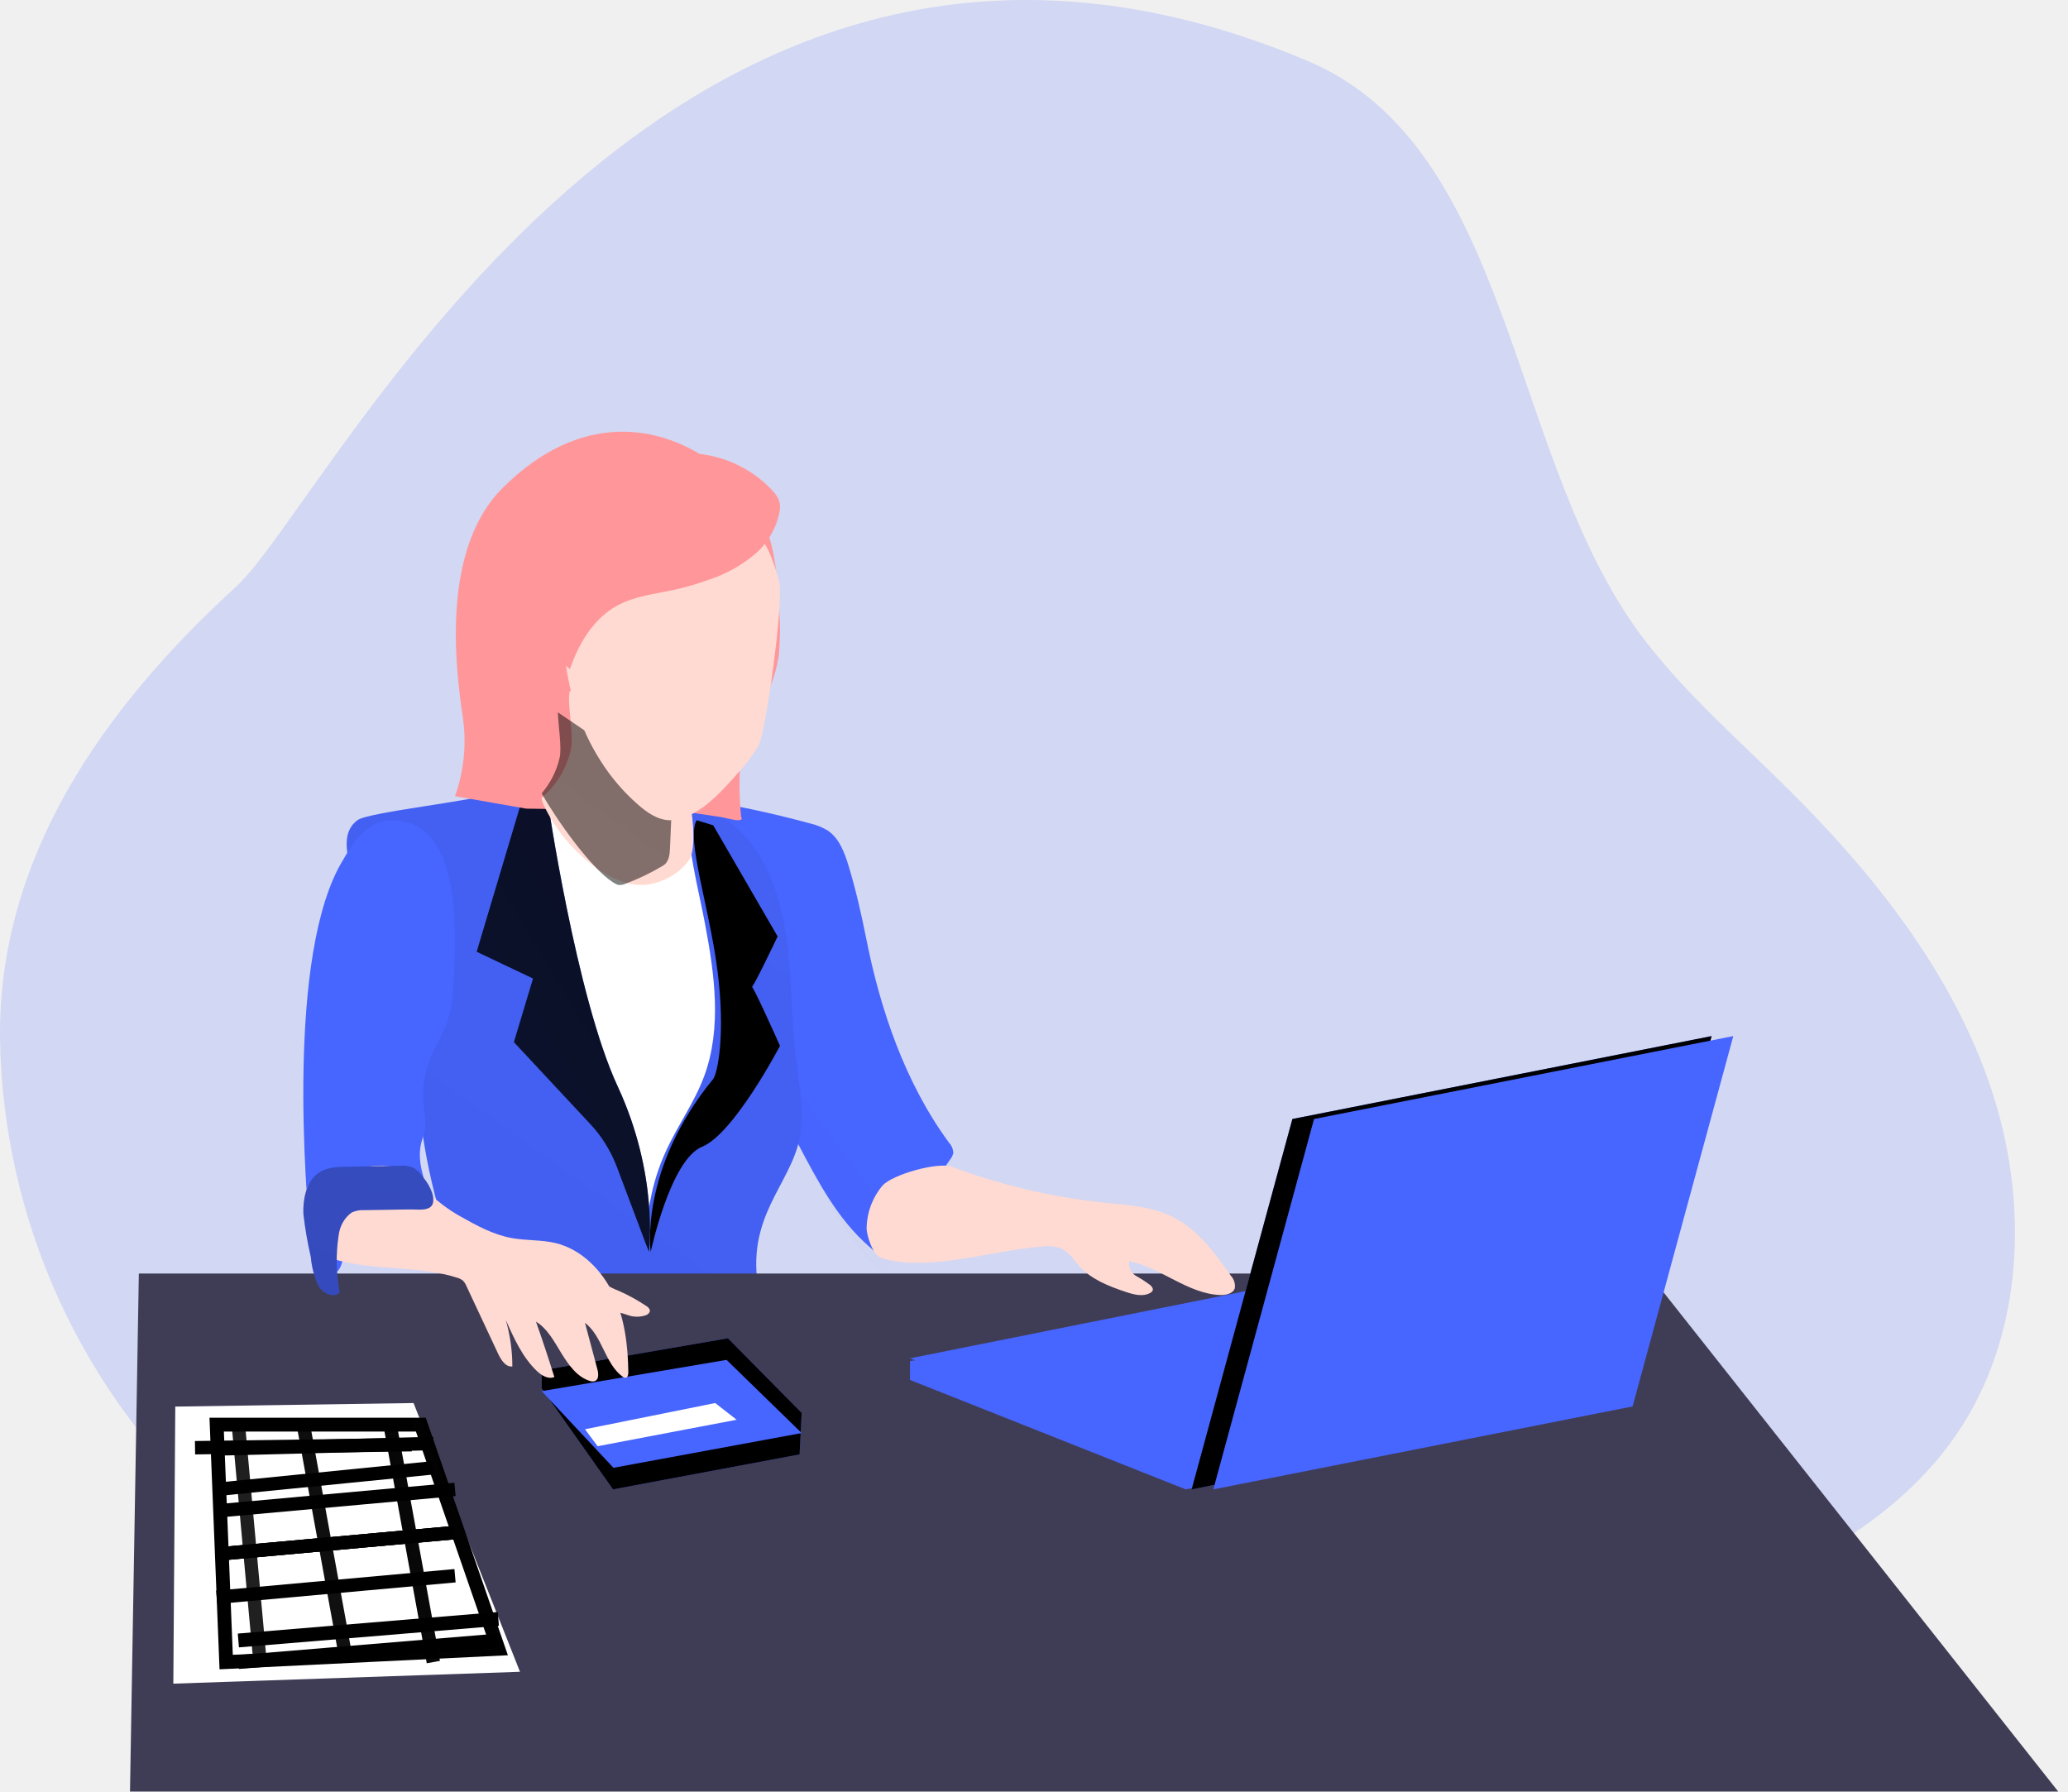
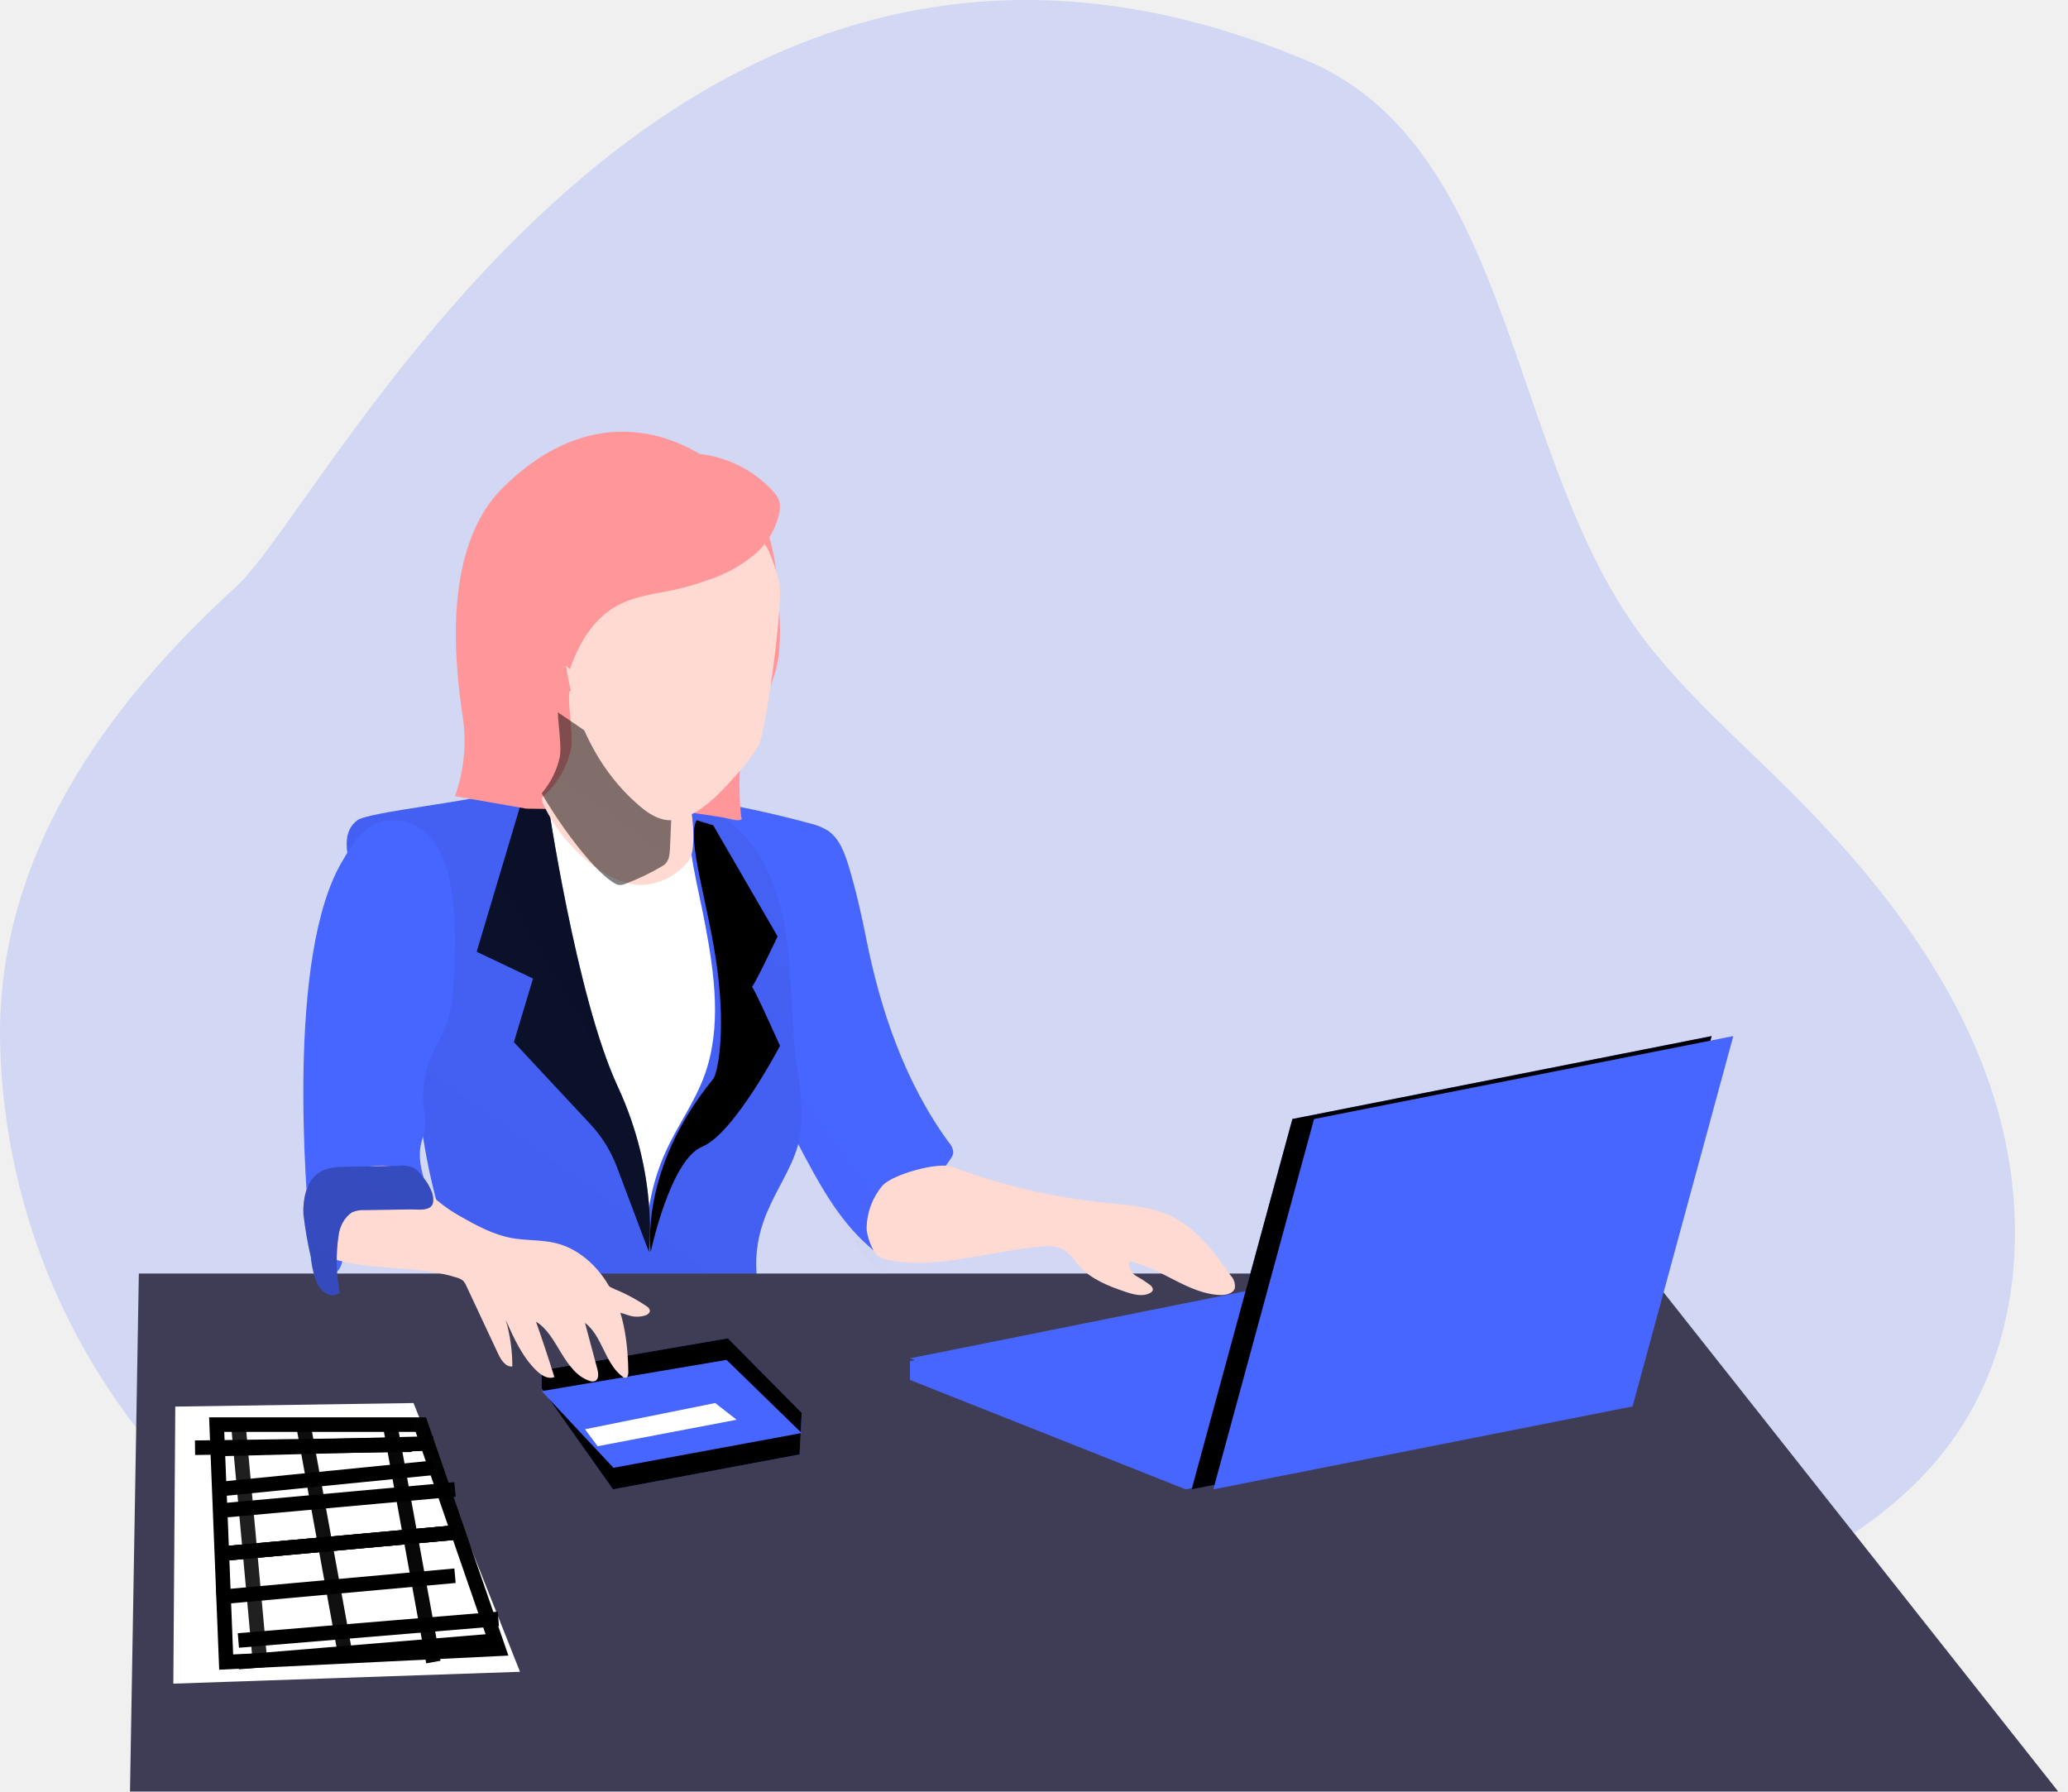
<svg xmlns="http://www.w3.org/2000/svg" width="142" height="123" viewBox="0 0 142 123" fill="none">
  <g id="Welcome">
    <g id="Fintech">
      <g id="Home-Section">
        <g id="Section-1">
          <g id="Single-Feature">
            <g id="accountant">
              <path id="Path" opacity="0.18" d="M15.021 104.104C5.633 95.722 0.189 83.814 0.001 71.258C-0.112 58.862 7.075 48.617 16.236 40.257C22.76 34.276 45.879 -14.32 89.768 4.175C104.099 10.216 103.497 31.843 113.055 44.107C115.922 47.793 119.479 50.887 122.797 54.188C128.69 60.036 134.004 66.734 136.673 74.591C139.342 82.448 139.03 91.626 134.344 98.473C130.349 104.311 123.743 107.819 117.104 110.288C100.122 116.6 81.614 117.496 63.503 116.929C46.976 116.411 27.414 115.034 15.021 104.104Z" fill="#4765FF" />
              <path id="Path_2" d="M65.458 79.162C65.424 79.314 65.356 79.458 65.258 79.58C63.804 81.718 62.249 83.78 60.593 85.766C60.538 85.844 60.464 85.906 60.377 85.945C60.198 85.974 60.017 85.909 59.898 85.772C59.814 85.702 59.733 85.635 59.653 85.558C57.526 83.701 56.156 81.113 54.834 78.595C54.257 77.498 53.687 76.401 53.11 75.308C52.596 74.391 52.159 73.434 51.802 72.445C51.281 70.873 51.165 69.203 51.053 67.55C50.823 64.217 49.858 60.641 48.634 57.374C48.308 56.498 47.962 55.647 47.605 54.831C50.29 55.243 52.95 55.806 55.572 56.519C56.013 56.615 56.435 56.781 56.824 57.011C57.617 57.539 57.985 58.513 58.264 59.431C58.761 61.062 59.135 62.722 59.471 64.396C60.447 69.347 62.157 74.355 65.171 78.462C65.349 78.651 65.451 78.901 65.458 79.162Z" fill="#4765FF" />
              <path id="Path_3" d="M63.971 82.689C63.937 82.85 63.867 83.001 63.766 83.129C62.769 84.609 61.726 86.043 60.637 87.434C58.41 85.481 56.974 82.76 55.589 80.112C54.984 78.958 54.387 77.804 53.783 76.654C53.245 75.691 52.787 74.684 52.413 73.644C51.867 71.991 51.746 70.235 51.629 68.497C51.387 64.991 50.376 61.23 49.094 57.795C50.709 58.135 52.343 58.535 53.614 58.879C54.074 58.982 54.515 59.156 54.922 59.396C55.757 59.955 56.146 60.975 56.439 61.941C56.945 63.658 57.364 65.401 57.695 67.162C58.725 72.372 60.516 77.638 63.67 81.954C63.857 82.153 63.964 82.415 63.971 82.689Z" fill="url(#paint0_linear_6482_1128)" />
              <path id="Path_4" d="M52.067 58.625C53.333 60.63 53.86 63.007 54.122 65.356C54.384 67.704 54.355 70.081 54.628 72.418C54.822 74.114 55.166 75.812 55.004 77.511C54.682 80.915 51.497 82.981 51.974 87.721C52.046 88.427 49.324 87.569 48.707 87.925C47.961 88.36 47.068 88.455 46.197 88.536C41.804 88.949 37.261 89.324 33.075 87.95C32.621 87.833 32.2 87.617 31.842 87.318C31.512 86.955 31.267 86.524 31.125 86.057C30.332 83.928 29.722 81.738 29.299 79.51C28.919 77.479 28.693 75.424 28.292 73.397C27.858 71.211 27.22 69.069 26.387 66.998C25.907 65.804 25.355 64.618 25.186 63.343C24.881 61.083 22.676 57.657 24.555 56.304C25.322 55.746 32.681 54.98 33.879 54.457C34.489 54.182 35.117 53.946 35.758 53.751C37.046 53.43 38.376 53.3 39.703 53.366C40.957 53.362 42.209 53.48 43.439 53.719C44.587 53.967 45.591 54.606 46.688 54.856C48.928 55.338 50.87 56.699 52.067 58.625Z" fill="#4765FF" />
              <path id="Path_5" d="M52.067 58.625C53.333 60.63 53.86 63.007 54.122 65.356C54.384 67.704 54.355 70.081 54.628 72.418C54.822 74.114 55.166 75.812 55.004 77.511C54.682 80.915 51.497 82.981 51.974 87.721C52.046 88.427 49.324 87.569 48.707 87.925C47.961 88.36 47.068 88.455 46.197 88.536C41.804 88.949 37.261 89.324 33.075 87.95C32.621 87.833 32.2 87.617 31.842 87.318C31.512 86.955 31.267 86.524 31.125 86.057C30.332 83.928 29.722 81.738 29.299 79.51C28.919 77.479 28.693 75.424 28.292 73.397C27.858 71.211 27.22 69.069 26.387 66.998C25.907 65.804 25.355 64.618 25.186 63.343C24.881 61.083 22.676 57.657 24.555 56.304C25.322 55.746 32.681 54.98 33.879 54.457C34.489 54.182 35.117 53.946 35.758 53.751C37.046 53.43 38.376 53.3 39.703 53.366C40.957 53.362 42.209 53.48 43.439 53.719C44.587 53.967 45.591 54.606 46.688 54.856C48.928 55.338 50.87 56.699 52.067 58.625Z" fill="url(#paint1_linear_6482_1128)" />
              <path id="Path_6" d="M8.926 123H141.33L113.209 87.434H9.534L8.926 123Z" fill="#3F3D56" />
              <path id="Path_7" d="M8.926 123H141.33L113.209 87.434H9.534L8.926 123Z" fill="url(#paint2_linear_6482_1128)" />
              <path id="Path_8" d="M37.195 94.083V95.321L42.092 102.253L54.905 99.853L55.048 97.002L49.983 91.879L37.195 94.083Z" fill="#4765FF" />
              <path id="Path_9" d="M37.195 94.083V95.321L42.092 102.253L54.905 99.853L55.048 97.002L49.983 91.879L37.195 94.083Z" fill="url(#paint3_linear_6482_1128)" />
              <path id="Path_10" d="M31.1 68.07C31.066 68.772 30.939 69.468 30.722 70.141C30.427 70.991 29.916 71.76 29.586 72.596C29.129 73.682 28.96 74.857 29.094 76.019C29.19 76.497 29.221 76.984 29.189 77.47C29.14 77.826 29 78.15 28.916 78.495C28.64 79.676 29.068 80.889 29.492 82.032C28.346 82.368 27.242 82.815 26.195 83.366L25.911 83.533C24.779 84.183 23.942 85.203 23.56 86.397C23.451 86.814 23.33 87.333 22.887 87.426C22.676 87.454 22.461 87.405 22.289 87.287C21.532 86.817 21.373 85.864 21.297 85.01C21.036 82.06 19.594 65.476 23.568 59.018C24.022 58.278 24.984 56.207 27.115 56.318C28.769 56.403 29.787 57.424 30.4 58.89C31.456 61.445 31.293 65.355 31.1 68.07Z" fill="#4765FF" />
              <path id="Path_11" d="M29.635 68.172C29.606 68.852 29.498 69.526 29.314 70.178C29.063 71.002 28.629 71.746 28.349 72.556C27.96 73.608 27.817 74.746 27.93 75.871C28.012 76.335 28.039 76.807 28.011 77.277C27.969 77.622 27.85 77.936 27.779 78.27C27.544 79.414 27.908 80.589 28.268 81.696C27.295 82.021 26.356 82.454 25.466 82.988C25.145 77.105 24.991 66.232 27.631 61.345C27.879 60.886 28.3 59.904 29.044 59.277C29.938 61.755 29.799 65.543 29.635 68.172Z" fill="url(#paint4_linear_6482_1128)" />
              <path id="Path_12" d="M37.195 54.166C37.296 54.901 37.352 55.641 37.364 56.383C37.675 63.09 39.909 69.558 42.686 75.65C43.205 76.675 43.614 77.755 43.905 78.869C44.055 79.645 44.141 80.432 44.163 81.223L44.434 85.952C44.292 83.585 44.73 81.219 45.71 79.066C46.52 77.277 47.687 75.696 48.36 73.865C49.576 70.559 49.065 66.882 48.409 63.416C47.951 60.944 47.091 57.961 47.317 55.453C47.419 55.428 41.657 53.586 38.707 53.361C38.087 53.284 37.485 53.604 37.195 54.166Z" fill="white" />
              <path id="Path_13" d="M35.724 55.316L32.73 65.343L36.599 67.181L35.285 71.548L40.556 77.2C41.335 78.039 41.948 79.031 42.36 80.12L44.554 85.952C44.554 85.952 45.261 80.712 42.411 74.582C39.562 68.452 37.583 54.831 37.583 54.831L35.724 55.316Z" fill="#4765FF" />
              <path id="Path_14" d="M35.724 55.316L32.73 65.343L36.599 67.181L35.285 71.548L40.556 77.2C41.335 78.039 41.948 79.031 42.36 80.12L44.554 85.952C44.554 85.952 45.261 80.712 42.411 74.582C39.562 68.452 37.583 54.831 37.583 54.831L35.724 55.316Z" fill="url(#paint5_linear_6482_1128)" />
              <path id="Path_15" d="M47.833 56.313L48.973 56.659L53.395 64.29C53.395 64.29 51.612 68.049 51.612 67.745C51.612 67.441 53.559 71.801 53.559 71.801C53.559 71.801 50.399 77.843 48.213 78.728C46.026 79.612 44.681 85.952 44.681 85.952C44.681 85.952 43.867 80.3 48.962 74.088C49.258 73.743 49.833 71.062 49.266 66.64C48.7 62.218 47.099 57.626 47.833 56.313Z" fill="#4765FF" />
              <path id="Path_16" d="M47.833 56.313L48.973 56.659L53.395 64.29C53.395 64.29 51.612 68.049 51.612 67.745C51.612 67.441 53.559 71.801 53.559 71.801C53.559 71.801 50.399 77.843 48.213 78.728C46.026 79.612 44.681 85.952 44.681 85.952C44.681 85.952 43.867 80.3 48.962 74.088C49.258 73.743 49.833 71.062 49.266 66.64C48.7 62.218 47.099 57.626 47.833 56.313Z" fill="url(#paint6_linear_6482_1128)" />
              <path id="Path_17" d="M31.763 49.134C31.329 46.128 30.195 37.795 34.511 33.501C39.823 28.205 45.407 28.998 49.319 32.038C50.78 33.107 51.925 34.585 52.623 36.303C53.234 37.916 53.377 39.672 53.464 41.391C53.581 42.563 53.588 43.744 53.485 44.917C53.332 46.057 52.958 47.153 52.385 48.136C52.182 48.483 51.956 48.813 51.76 49.167C51.22 50.197 50.9 51.338 50.824 52.511C50.747 53.681 50.768 54.856 50.887 56.022C50.904 56.216 51.02 56.219 50.821 56.3C50.658 56.325 50.493 56.314 50.335 56.267C50.038 56.219 49.748 56.132 49.455 56.088C48.519 55.953 47.587 55.806 46.661 55.66L36.132 55.517L31.242 54.661C31.874 52.898 32.053 50.993 31.763 49.134Z" fill="#FF979A" />
              <path id="Path_18" d="M31.766 48.075C31.333 45.231 30.198 37.352 34.516 33.291C39.83 28.283 45.417 29.033 49.331 31.908C51.364 33.443 52.751 35.669 53.223 38.158C53.432 39.19 53.541 40.239 53.551 41.292C53.576 42.589 53.551 44.169 53.08 45.39C52.779 46.2 52.241 46.898 51.864 47.677C51.376 48.809 51.055 50.004 50.91 51.225C50.711 52.416 50.738 53.632 50.99 54.812C50.239 54.906 49.295 54.629 48.544 54.518C47.919 54.432 47.294 54.339 46.668 54.245L36.134 54.11L31.242 53.301C31.875 51.634 32.056 49.832 31.766 48.075Z" fill="url(#paint7_linear_6482_1128)" />
              <path id="Path_19" d="M47.334 59.023C46.643 59.987 45.519 60.621 44.265 60.755C44.174 60.76 44.083 60.76 43.993 60.755C43.676 60.751 43.362 60.709 43.058 60.629C42.227 60.392 41.459 60.001 40.801 59.48C39.292 58.35 38.102 56.904 37.333 55.266C37.259 55.124 37.212 54.972 37.195 54.816C37.195 54.719 37.499 54.535 37.898 54.078C38.538 53.309 38.982 52.419 39.196 51.474C39.381 50.775 39.101 49.05 39.073 48.095C39.073 47.692 39.073 47.425 39.207 47.422C39.519 47.443 39.817 47.551 40.059 47.731C41.478 48.624 42.662 49.793 43.527 51.153L43.721 51.474C44.185 52.215 44.529 53.015 44.742 53.847C44.924 54.729 45.875 54.304 46.983 54.567C47.133 54.603 47.255 54.837 47.354 55.18C47.67 56.285 47.725 58.526 47.334 59.023Z" fill="#FFDAD2" />
              <path id="Path_20" d="M46.109 55.508C46.109 55.622 46.109 55.743 46.109 55.843C46.071 56.647 46.042 57.451 46.004 58.255C45.986 58.684 45.934 59.173 45.55 59.417C44.729 59.911 43.857 60.333 42.945 60.676C42.779 60.754 42.589 60.778 42.406 60.743C42.286 60.69 42.172 60.628 42.063 60.559C40.53 59.554 38.204 56.265 37.195 54.467C37.8 53.752 38.218 52.925 38.42 52.045C38.595 51.395 38.33 49.791 38.304 48.904C38.985 49.366 40.88 50.655 42.506 51.747C43.652 52.521 44.665 53.197 45.018 53.422C45.258 53.557 45.476 53.721 45.666 53.911C46.013 54.382 46.169 54.946 46.109 55.508Z" fill="url(#paint8_linear_6482_1128)" />
              <path id="Path_21" d="M40.773 87.737C41.193 87.922 41.557 88.181 41.96 88.389C42.157 88.49 42.364 88.579 42.563 88.656C43.198 88.942 43.799 89.275 44.357 89.65C44.501 89.725 44.6 89.845 44.63 89.981C44.616 90.114 44.516 90.231 44.367 90.29C43.971 90.433 43.517 90.433 43.12 90.29C42.729 90.147 42.315 90.049 41.89 89.999C41.72 89.999 41.557 89.999 41.383 89.999C41.201 89.97 41.027 89.914 40.87 89.834C40.089 89.42 39.44 88.865 38.976 88.213C38.812 88.044 38.709 87.843 38.68 87.63C38.68 87.419 38.943 87.444 39.156 87.436C39.719 87.418 40.278 87.522 40.773 87.737Z" fill="#FFDAD2" />
              <path id="Path_22" d="M65.386 80.117C68.743 81.372 72.247 82.195 75.814 82.567C77.403 82.731 79.047 82.819 80.482 83.523C82.21 84.374 83.411 86.003 84.51 87.576C84.731 87.809 84.833 88.129 84.788 88.445C84.667 88.811 84.184 88.924 83.788 88.909C81.551 88.825 79.728 87.029 77.535 86.583C77.462 86.983 77.648 87.386 78 87.591C78.345 87.785 78.678 88.001 78.996 88.237C79.102 88.336 79.201 88.482 79.146 88.603C79.109 88.672 79.052 88.729 78.981 88.763C78.476 89.048 77.846 88.88 77.297 88.694C76.125 88.303 74.924 87.832 74.096 86.912C73.73 86.488 73.408 85.963 72.892 85.722C72.441 85.554 71.953 85.507 71.478 85.586C68.22 85.842 64.06 87.233 60.882 86.47C60.672 86.432 60.472 86.352 60.292 86.236C59.89 85.941 59.483 84.776 59.509 84.265C59.533 83.208 59.921 82.192 60.607 81.387C61.318 80.617 64.401 79.759 65.389 80.102" fill="#FFDAD2" />
              <path id="Path_23" d="M62.484 94.739L81.421 102.253L110.09 96.364L91.553 88.916L62.484 93.441V94.739Z" fill="#4765FF" />
              <path id="Path_24" d="M62.484 93.256L81.421 100.771L110.09 94.884L91.553 87.434L62.484 93.256Z" fill="#4765FF" />
              <path id="Path_25" d="M62.484 93.256L81.421 100.771L110.09 94.884L91.553 87.434L62.484 93.256Z" fill="url(#paint9_linear_6482_1128)" />
              <path id="Path_26" d="M42.124 100.771L55.048 98.385L49.89 93.362L37.195 95.507L42.124 100.771Z" fill="#4765FF" />
              <path id="Path_27" d="M28.396 96.325L35.705 114.776L11.902 115.59L12.036 96.569L28.396 96.325Z" fill="white" />
              <path id="Path_28" d="M31.603 83.506C32.707 84.133 33.87 84.764 35.125 84.996C36.141 85.186 37.193 85.102 38.194 85.353C39.92 85.787 41.322 87.189 42.106 88.839C42.89 90.489 43.121 92.383 43.144 94.207C43.144 94.367 43.103 94.588 42.952 94.588C42.875 94.588 42.801 94.56 42.742 94.508C41.535 93.618 41.366 91.721 40.166 90.816L41.02 94.006C41.097 94.299 41.13 94.698 40.858 94.812C40.748 94.854 40.627 94.854 40.516 94.812C39.629 94.546 39.044 93.709 38.551 92.911C38.058 92.113 37.598 91.216 36.803 90.737C37.249 92.004 37.67 93.271 38.065 94.538C37.653 94.717 37.193 94.436 36.862 94.124C35.876 93.181 35.29 91.885 34.731 90.622C35.029 91.658 35.18 92.732 35.18 93.812C34.724 93.869 34.407 93.371 34.205 92.942L32.03 88.3C31.973 88.158 31.89 88.029 31.787 87.919C31.659 87.82 31.512 87.749 31.357 87.71C28.571 86.828 25.597 87.292 22.808 86.41C22.408 86.303 22.024 86.139 21.667 85.924C21.042 85.505 20.828 83.403 20.828 82.635C20.836 81.849 21.221 81.119 21.855 80.685C22.62 80.175 23.559 80.21 24.431 80.175C25.167 80.149 26.561 79.822 27.206 80.221C28.924 81.285 29.844 82.529 31.603 83.506Z" fill="#FFDAD2" />
              <path id="Path_29" d="M40.168 98.125L41.037 99.289L50.582 97.472L49.108 96.325L40.168 98.125Z" fill="white" />
              <path id="Path_30" d="M81.824 102.253L110.613 96.558L117.529 71.133L88.743 76.825L81.824 102.253Z" fill="#4765FF" />
              <path id="Path_31" d="M81.824 102.253L110.613 96.558L117.529 71.133L88.743 76.825L81.824 102.253Z" fill="url(#paint10_linear_6482_1128)" />
              <path id="Path_32" d="M83.312 102.253L112.102 96.558L119.017 71.133L90.228 76.825L83.312 102.253Z" fill="#4765FF" />
              <path id="Path_33" d="M29.675 81.905C29.539 81.521 29.342 81.172 29.094 80.878C28.915 80.602 28.692 80.371 28.437 80.199C28.12 80.054 27.779 79.998 27.441 80.035L23.788 80.104C23.066 80.104 22.282 80.152 21.694 80.667C21.019 81.261 20.784 82.361 20.835 83.358C20.949 84.352 21.119 85.336 21.344 86.303C21.402 86.982 21.572 87.641 21.846 88.241C22.167 88.8 22.86 89.14 23.322 88.744C23.081 87.463 23.055 86.138 23.246 84.846C23.325 84.171 23.66 83.578 24.156 83.238C24.441 83.114 24.744 83.059 25.047 83.079L28.112 83.032C28.838 83.019 30.079 83.298 29.675 81.905Z" fill="#4765FF" />
              <path id="Path_34" d="M29.675 81.905C29.539 81.521 29.342 81.172 29.094 80.878C28.915 80.602 28.692 80.371 28.437 80.199C28.12 80.054 27.779 79.998 27.441 80.035L23.788 80.104C23.066 80.104 22.282 80.152 21.694 80.667C21.019 81.261 20.784 82.361 20.835 83.358C20.949 84.352 21.119 85.336 21.344 86.303C21.402 86.982 21.572 87.641 21.846 88.241C22.167 88.8 22.86 89.14 23.322 88.744C23.081 87.463 23.055 86.138 23.246 84.846C23.325 84.171 23.66 83.578 24.156 83.238C24.441 83.114 24.744 83.059 25.047 83.079L28.112 83.032C28.838 83.019 30.079 83.298 29.675 81.905Z" fill="url(#paint11_linear_6482_1128)" />
-               <path id="Path_35" fill-rule="evenodd" clip-rule="evenodd" d="M15.53 114.108L34.219 113.197L28.897 97.807H14.879L15.53 114.108Z" stroke="url(#paint12_linear_6482_1128)" stroke-width="0.95" />
-               <path id="Path_36" d="M16.367 114.108L34.219 112.626" stroke="url(#paint13_linear_6482_1128)" stroke-width="0.95" />
-               <path id="Path_37" d="M16.367 112.626L34.219 111.145" stroke="url(#paint14_linear_6482_1128)" stroke-width="0.95" />
-               <path id="Path_38" d="M14.879 109.663L31.244 108.181" stroke="url(#paint15_linear_6482_1128)" stroke-width="0.92" />
-               <path id="Path_39" d="M14.879 106.699L31.244 105.217" stroke="url(#paint16_linear_6482_1128)" stroke-width="0.92" />
-               <path id="Path_40" d="M14.879 106.699L31.244 105.217" stroke="url(#paint17_linear_6482_1128)" stroke-width="0.92" />
-               <path id="Path_41" d="M14.879 106.699L31.244 105.217" stroke="url(#paint18_linear_6482_1128)" stroke-width="0.92" />
-               <path id="Path_42" d="M14.879 103.735L31.244 102.253" stroke="url(#paint19_linear_6482_1128)" stroke-width="0.92" />
-               <path id="Path_43" d="M14.879 102.253L29.756 100.771" stroke="url(#paint20_linear_6482_1128)" stroke-width="0.92" />
-               <path id="Path_44" d="M14.879 99.479L29.756 99.099" stroke="url(#paint21_linear_6482_1128)" stroke-width="0.92" />
-               <path id="Path_45" d="M13.391 99.392L28.267 99.186" stroke="url(#paint22_linear_6482_1128)" stroke-width="0.92" />
-               <path id="Path_46" d="M17.855 114.108L16.367 97.807" stroke="url(#paint23_linear_6482_1128)" stroke-width="0.92" />
-               <path id="Path_47" d="M20.828 97.807L23.803 114.108" stroke="url(#paint24_linear_6482_1128)" stroke-width="0.92" />
-               <path id="Path_48" d="M26.781 97.807L29.757 114.108" stroke="url(#paint25_linear_6482_1128)" stroke-width="0.92" />
+               <path id="Path_35" fill-rule="evenodd" clip-rule="evenodd" d="M15.53 114.108L34.219 113.197L28.897 97.807H14.879L15.53 114.108Z" stroke="url(#paint12_linear_6482_1128)" strokeWidth="0.95" />
+               <path id="Path_36" d="M16.367 114.108L34.219 112.626" stroke="url(#paint13_linear_6482_1128)" strokeWidth="0.95" />
+               <path id="Path_37" d="M16.367 112.626L34.219 111.145" stroke="url(#paint14_linear_6482_1128)" strokeWidth="0.95" />
+               <path id="Path_38" d="M14.879 109.663L31.244 108.181" stroke="url(#paint15_linear_6482_1128)" strokeWidth="0.92" />
+               <path id="Path_39" d="M14.879 106.699L31.244 105.217" stroke="url(#paint16_linear_6482_1128)" strokeWidth="0.92" />
+               <path id="Path_40" d="M14.879 106.699L31.244 105.217" stroke="url(#paint17_linear_6482_1128)" strokeWidth="0.92" />
+               <path id="Path_41" d="M14.879 106.699L31.244 105.217" stroke="url(#paint18_linear_6482_1128)" strokeWidth="0.92" />
+               <path id="Path_42" d="M14.879 103.735L31.244 102.253" stroke="url(#paint19_linear_6482_1128)" strokeWidth="0.92" />
+               <path id="Path_43" d="M14.879 102.253L29.756 100.771" stroke="url(#paint20_linear_6482_1128)" strokeWidth="0.92" />
+               <path id="Path_44" d="M14.879 99.479L29.756 99.099" stroke="url(#paint21_linear_6482_1128)" strokeWidth="0.92" />
+               <path id="Path_45" d="M13.391 99.392L28.267 99.186" stroke="url(#paint22_linear_6482_1128)" strokeWidth="0.92" />
+               <path id="Path_46" d="M17.855 114.108L16.367 97.807" stroke="url(#paint23_linear_6482_1128)" strokeWidth="0.92" />
+               <path id="Path_47" d="M20.828 97.807L23.803 114.108" stroke="url(#paint24_linear_6482_1128)" strokeWidth="0.92" />
+               <path id="Path_48" d="M26.781 97.807L29.757 114.108" stroke="url(#paint25_linear_6482_1128)" strokeWidth="0.92" />
              <path id="Path_49" d="M52.088 51.192C51.668 51.892 51.175 52.542 50.618 53.13C49.647 54.225 48.638 55.361 47.329 55.981C46.903 56.197 46.436 56.31 45.961 56.313C45.142 56.284 44.41 55.777 43.784 55.218C39.821 51.761 38.084 45.968 38.861 40.649C39.004 39.363 39.424 38.126 40.092 37.032C41.221 35.334 43.197 34.403 45.17 34.162C46.661 33.955 48.178 34.163 49.566 34.765C50.952 35.376 52.091 36.465 52.791 37.849C53.087 38.518 53.322 39.213 53.494 39.926C53.853 41.211 52.566 50.349 52.088 51.192Z" fill="#FFDAD2" />
              <path id="Path_50" d="M51.955 37.944C50.992 38.782 49.868 39.416 48.651 39.807C47.865 40.095 47.061 40.328 46.243 40.505C44.935 40.784 43.572 40.93 42.4 41.567C40.759 42.454 39.737 44.176 39.134 45.94C38.515 45.442 38.028 44.803 37.714 44.076C37.39 43.285 37.217 42.44 37.205 41.586C37.128 39.675 37.52 37.776 38.347 36.05C39.058 34.478 40.246 33.168 41.744 32.303C42.579 31.883 43.471 31.585 44.392 31.42C45.644 31.128 46.935 31.049 48.213 31.185C50.007 31.429 51.668 32.265 52.928 33.56C53.625 34.279 53.678 34.678 53.412 35.614C53.145 36.507 52.642 37.312 51.955 37.944Z" fill="#FF979A" />
              <path id="Path_51" d="M39.767 99.289L38.68 97.095L40.519 96.325L41.655 98.362L39.767 99.289Z" fill="url(#paint26_linear_6482_1128)" />
              <path id="Path_52" d="M38.283 97.807L37.195 95.613L39.038 94.843L40.171 96.888L38.283 97.807Z" fill="url(#paint27_linear_6482_1128)" />
              <path id="Path_53" d="M41.256 97.807L40.168 95.615L42.007 94.843L43.143 96.886L41.256 97.807Z" fill="url(#paint28_linear_6482_1128)" />
              <path id="Path_54" d="M41.257 97.807L40.168 95.613L42.009 94.843L43.143 96.88L41.257 97.807Z" fill="url(#paint29_linear_6482_1128)" />
              <path id="Path_55" d="M44.232 97.807L43.145 95.622L44.987 94.843L46.12 96.888L44.232 97.807Z" fill="url(#paint30_linear_6482_1128)" />
              <path id="Path_56" d="M41.256 96.325L40.168 94.131L42.007 93.362L43.143 95.398L41.256 96.325Z" fill="url(#paint31_linear_6482_1128)" />
              <path id="Path_57" d="M45.721 97.807L44.633 95.613L46.472 94.843L47.608 96.888L45.721 97.807Z" fill="url(#paint32_linear_6482_1128)" />
              <path id="Path_58" d="M44.232 96.325L43.145 94.133L44.987 93.362L46.12 95.404L44.232 96.325Z" fill="url(#paint33_linear_6482_1128)" />
              <path id="Path_59" d="M48.693 97.807L47.605 95.613L49.444 94.843L50.581 96.88L48.693 97.807Z" fill="url(#paint34_linear_6482_1128)" />
              <path id="Path_60" d="M47.21 94.843L46.121 92.652L47.962 91.879L49.096 93.922L47.21 94.843Z" fill="url(#paint35_linear_6482_1128)" />
            </g>
          </g>
        </g>
      </g>
    </g>
  </g>
  <defs>
    <linearGradient id="paint0_linear_6482_1128" x1="589.943" y1="2009.91" x2="1165.86" y2="1587.55" gradientUnits="userSpaceOnUse">
      <stop offset="0.01" />
      <stop offset="1" stop-opacity="0" />
    </linearGradient>
    <linearGradient id="paint1_linear_6482_1128" x1="639.279" y1="3474.22" x2="2118.82" y2="1400.24" gradientUnits="userSpaceOnUse">
      <stop offset="0.01" />
      <stop offset="1" stop-opacity="0" />
    </linearGradient>
    <linearGradient id="paint2_linear_6482_1128" x1="6433.06" y1="2080.9" x2="6459.67" y2="1730.52" gradientUnits="userSpaceOnUse">
      <stop offset="0.01" />
      <stop offset="1" stop-opacity="0" />
    </linearGradient>
    <linearGradient id="paint3_linear_6482_1128" x1="942.35" y1="386.175" x2="928.683" y2="952.011" gradientUnits="userSpaceOnUse">
      <stop offset="0.01" />
      <stop offset="1" stop-opacity="0" />
    </linearGradient>
    <linearGradient id="paint4_linear_6482_1128" x1="282.274" y1="2627.84" x2="-557.621" y2="1445.65" gradientUnits="userSpaceOnUse">
      <stop offset="0.01" />
      <stop offset="1" stop-opacity="0" />
    </linearGradient>
    <linearGradient id="paint5_linear_6482_1128" x1="778.483" y1="1106.66" x2="264.247" y2="1413.84" gradientUnits="userSpaceOnUse">
      <stop offset="0.01" />
      <stop offset="1" stop-opacity="0" />
    </linearGradient>
    <linearGradient id="paint6_linear_6482_1128" x1="401.649" y1="1272.05" x2="692.027" y2="1380.61" gradientUnits="userSpaceOnUse">
      <stop offset="0.01" />
      <stop offset="1" stop-opacity="0" />
    </linearGradient>
    <linearGradient id="paint7_linear_6482_1128" x1="1509.77" y1="3118.43" x2="638.383" y2="402.893" gradientUnits="userSpaceOnUse">
      <stop offset="0.01" />
      <stop offset="1" stop-opacity="0" />
    </linearGradient>
    <linearGradient id="paint8_linear_6482_1128" x1="763.972" y1="-66.649" x2="165.127" y2="759.46" gradientUnits="userSpaceOnUse">
      <stop offset="0.01" />
      <stop offset="1" stop-opacity="0" />
    </linearGradient>
    <linearGradient id="paint9_linear_6482_1128" x1="2611.95" y1="790.649" x2="2517.22" y2="529.301" gradientUnits="userSpaceOnUse">
      <stop offset="0.01" />
      <stop offset="1" stop-opacity="0" />
    </linearGradient>
    <linearGradient id="paint10_linear_6482_1128" x1="81.824" y1="1626.98" x2="3652.28" y2="1626.98" gradientUnits="userSpaceOnUse">
      <stop offset="0.01" />
      <stop offset="1" stop-opacity="0" />
    </linearGradient>
    <linearGradient id="paint11_linear_6482_1128" x1="43.509" y1="1237.46" x2="620.25" y2="-31.849" gradientUnits="userSpaceOnUse">
      <stop offset="0.01" />
      <stop offset="1" stop-opacity="0" />
    </linearGradient>
    <linearGradient id="paint12_linear_6482_1128" x1="-2.934" y1="913.414" x2="1972.87" y2="913.414" gradientUnits="userSpaceOnUse">
      <stop offset="0.01" />
      <stop offset="1" stop-opacity="0" />
    </linearGradient>
    <linearGradient id="paint13_linear_6482_1128" x1="15.643" y1="187.137" x2="1801.96" y2="187.137" gradientUnits="userSpaceOnUse">
      <stop offset="0.01" />
      <stop offset="1" stop-opacity="0" />
    </linearGradient>
    <linearGradient id="paint14_linear_6482_1128" x1="15.643" y1="184.827" x2="1801.96" y2="184.827" gradientUnits="userSpaceOnUse">
      <stop offset="0.01" />
      <stop offset="1" stop-opacity="0" />
    </linearGradient>
    <linearGradient id="paint15_linear_6482_1128" x1="14.169" y1="182.691" x2="1651.69" y2="182.691" gradientUnits="userSpaceOnUse">
      <stop offset="0.01" />
      <stop offset="1" stop-opacity="0" />
    </linearGradient>
    <linearGradient id="paint16_linear_6482_1128" x1="14.516" y1="179.313" x2="1651.7" y2="179.313" gradientUnits="userSpaceOnUse">
      <stop offset="0.01" />
      <stop offset="1" stop-opacity="0" />
    </linearGradient>
    <linearGradient id="paint17_linear_6482_1128" x1="13.772" y1="179.001" x2="1652.44" y2="179.001" gradientUnits="userSpaceOnUse">
      <stop offset="0.01" />
      <stop offset="1" stop-opacity="0" />
    </linearGradient>
    <linearGradient id="paint18_linear_6482_1128" x1="14.123" y1="179.313" x2="1652.09" y2="179.313" gradientUnits="userSpaceOnUse">
      <stop offset="0.01" />
      <stop offset="1" stop-opacity="0" />
    </linearGradient>
    <linearGradient id="paint19_linear_6482_1128" x1="14.106" y1="175.9" x2="1651.72" y2="175.9" gradientUnits="userSpaceOnUse">
      <stop offset="0.01" />
      <stop offset="1" stop-opacity="0" />
    </linearGradient>
    <linearGradient id="paint20_linear_6482_1128" x1="14.156" y1="174.396" x2="1503.29" y2="174.396" gradientUnits="userSpaceOnUse">
      <stop offset="0.01" />
      <stop offset="1" stop-opacity="0" />
    </linearGradient>
    <linearGradient id="paint21_linear_6482_1128" x1="14.507" y1="118.296" x2="1502.94" y2="118.296" gradientUnits="userSpaceOnUse">
      <stop offset="0.01" />
      <stop offset="1" stop-opacity="0" />
    </linearGradient>
    <linearGradient id="paint22_linear_6482_1128" x1="13.013" y1="109.495" x2="1501.46" y2="109.495" gradientUnits="userSpaceOnUse">
      <stop offset="0.01" />
      <stop offset="1" stop-opacity="0" />
    </linearGradient>
    <linearGradient id="paint23_linear_6482_1128" x1="-9.168" y1="912.868" x2="190.671" y2="912.868" gradientUnits="userSpaceOnUse">
      <stop offset="0.01" />
      <stop offset="1" stop-opacity="0" />
    </linearGradient>
    <linearGradient id="paint24_linear_6482_1128" x1="-1.247" y1="913.056" x2="340.442" y2="913.056" gradientUnits="userSpaceOnUse">
      <stop offset="0.01" />
      <stop offset="1" stop-opacity="0" />
    </linearGradient>
    <linearGradient id="paint25_linear_6482_1128" x1="15.733" y1="913.058" x2="335.367" y2="913.058" gradientUnits="userSpaceOnUse">
      <stop offset="0.01" />
      <stop offset="1" stop-opacity="0" />
    </linearGradient>
    <linearGradient id="paint26_linear_6482_1128" x1="179.973" y1="444.868" x2="191.1" y2="128.61" gradientUnits="userSpaceOnUse">
      <stop offset="0.01" />
      <stop offset="1" stop-opacity="0" />
    </linearGradient>
    <linearGradient id="paint27_linear_6482_1128" x1="178.862" y1="444.214" x2="189.619" y2="127.956" gradientUnits="userSpaceOnUse">
      <stop offset="0.01" />
      <stop offset="1" stop-opacity="0" />
    </linearGradient>
    <linearGradient id="paint28_linear_6482_1128" x1="181.461" y1="444.362" x2="192.588" y2="127.219" gradientUnits="userSpaceOnUse">
      <stop offset="0.01" />
      <stop offset="1" stop-opacity="0" />
    </linearGradient>
    <linearGradient id="paint29_linear_6482_1128" x1="181.639" y1="444.214" x2="192.78" y2="127.128" gradientUnits="userSpaceOnUse">
      <stop offset="0.01" />
      <stop offset="1" stop-opacity="0" />
    </linearGradient>
    <linearGradient id="paint30_linear_6482_1128" x1="184.811" y1="444.214" x2="195.568" y2="127.956" gradientUnits="userSpaceOnUse">
      <stop offset="0.01" />
      <stop offset="1" stop-opacity="0" />
    </linearGradient>
    <linearGradient id="paint31_linear_6482_1128" x1="181.461" y1="441.904" x2="192.588" y2="125.646" gradientUnits="userSpaceOnUse">
      <stop offset="0.01" />
      <stop offset="1" stop-opacity="0" />
    </linearGradient>
    <linearGradient id="paint32_linear_6482_1128" x1="185.926" y1="444.214" x2="197.053" y2="127.956" gradientUnits="userSpaceOnUse">
      <stop offset="0.01" />
      <stop offset="1" stop-opacity="0" />
    </linearGradient>
    <linearGradient id="paint33_linear_6482_1128" x1="184.811" y1="442.88" x2="195.568" y2="125.737" gradientUnits="userSpaceOnUse">
      <stop offset="0.01" />
      <stop offset="1" stop-opacity="0" />
    </linearGradient>
    <linearGradient id="paint34_linear_6482_1128" x1="188.899" y1="444.214" x2="200.026" y2="127.128" gradientUnits="userSpaceOnUse">
      <stop offset="0.01" />
      <stop offset="1" stop-opacity="0" />
    </linearGradient>
    <linearGradient id="paint35_linear_6482_1128" x1="187.592" y1="441.4" x2="198.733" y2="124.255" gradientUnits="userSpaceOnUse">
      <stop offset="0.01" />
      <stop offset="1" stop-opacity="0" />
    </linearGradient>
  </defs>
</svg>
